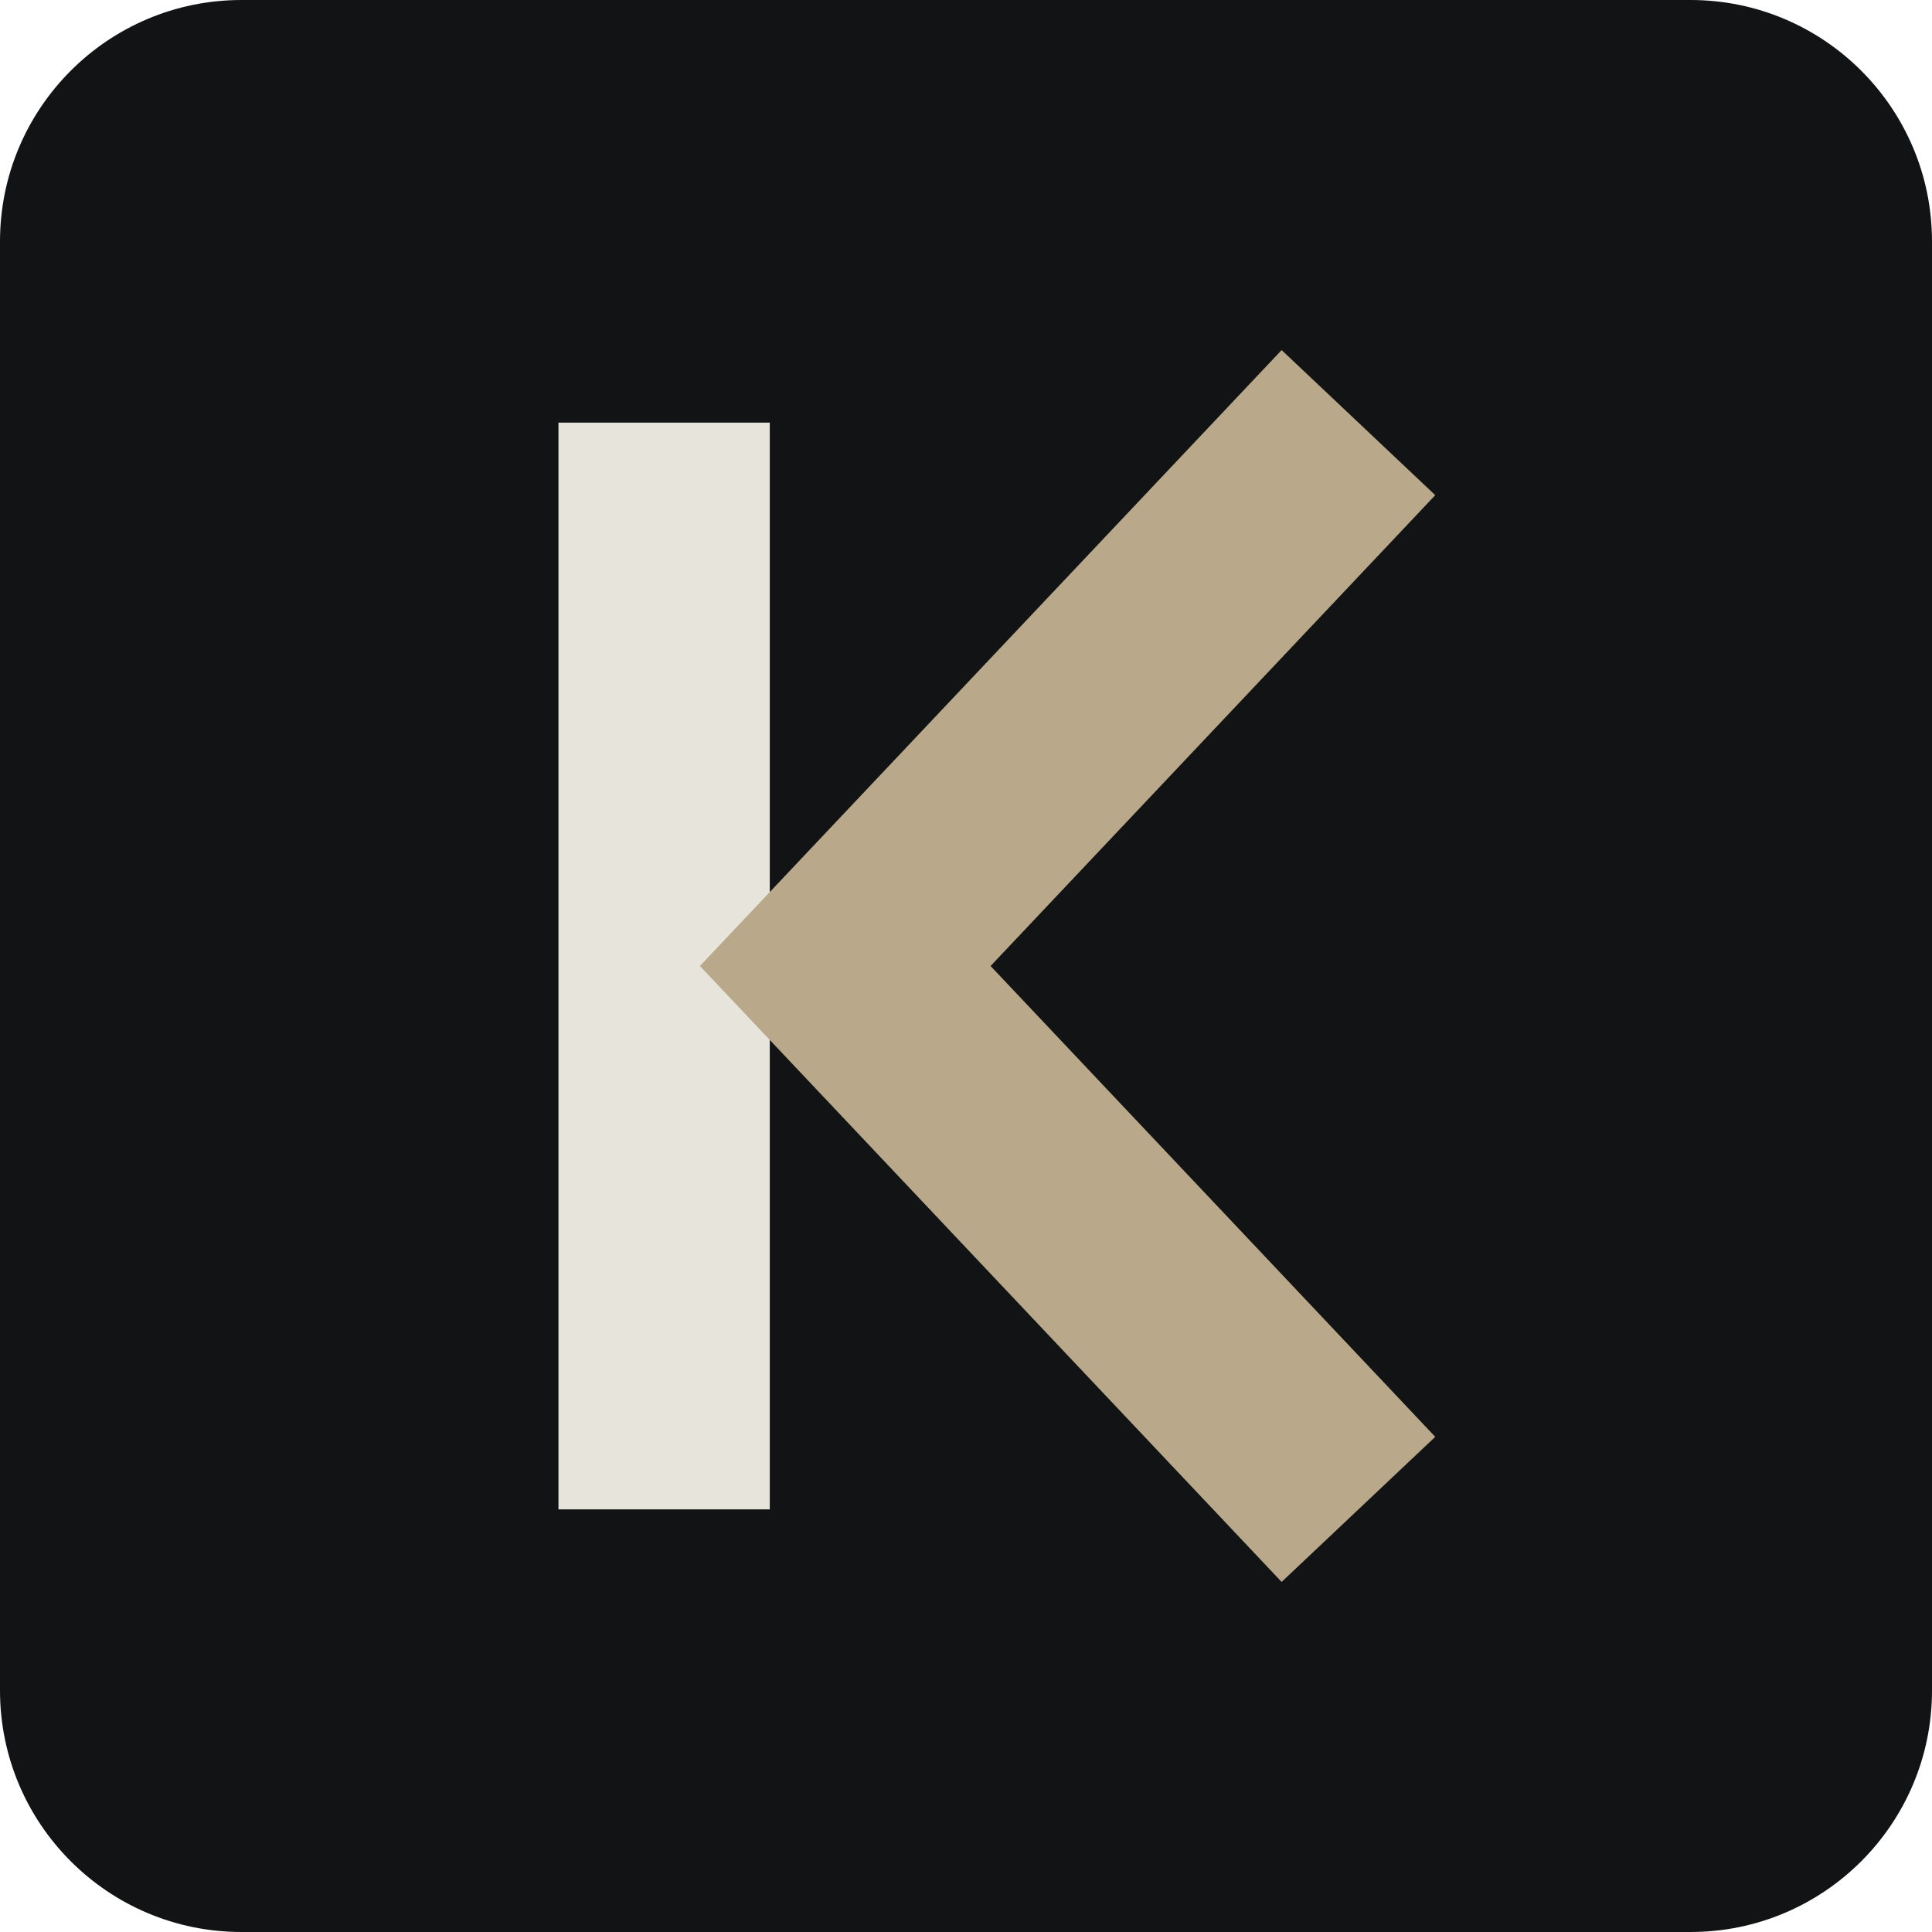
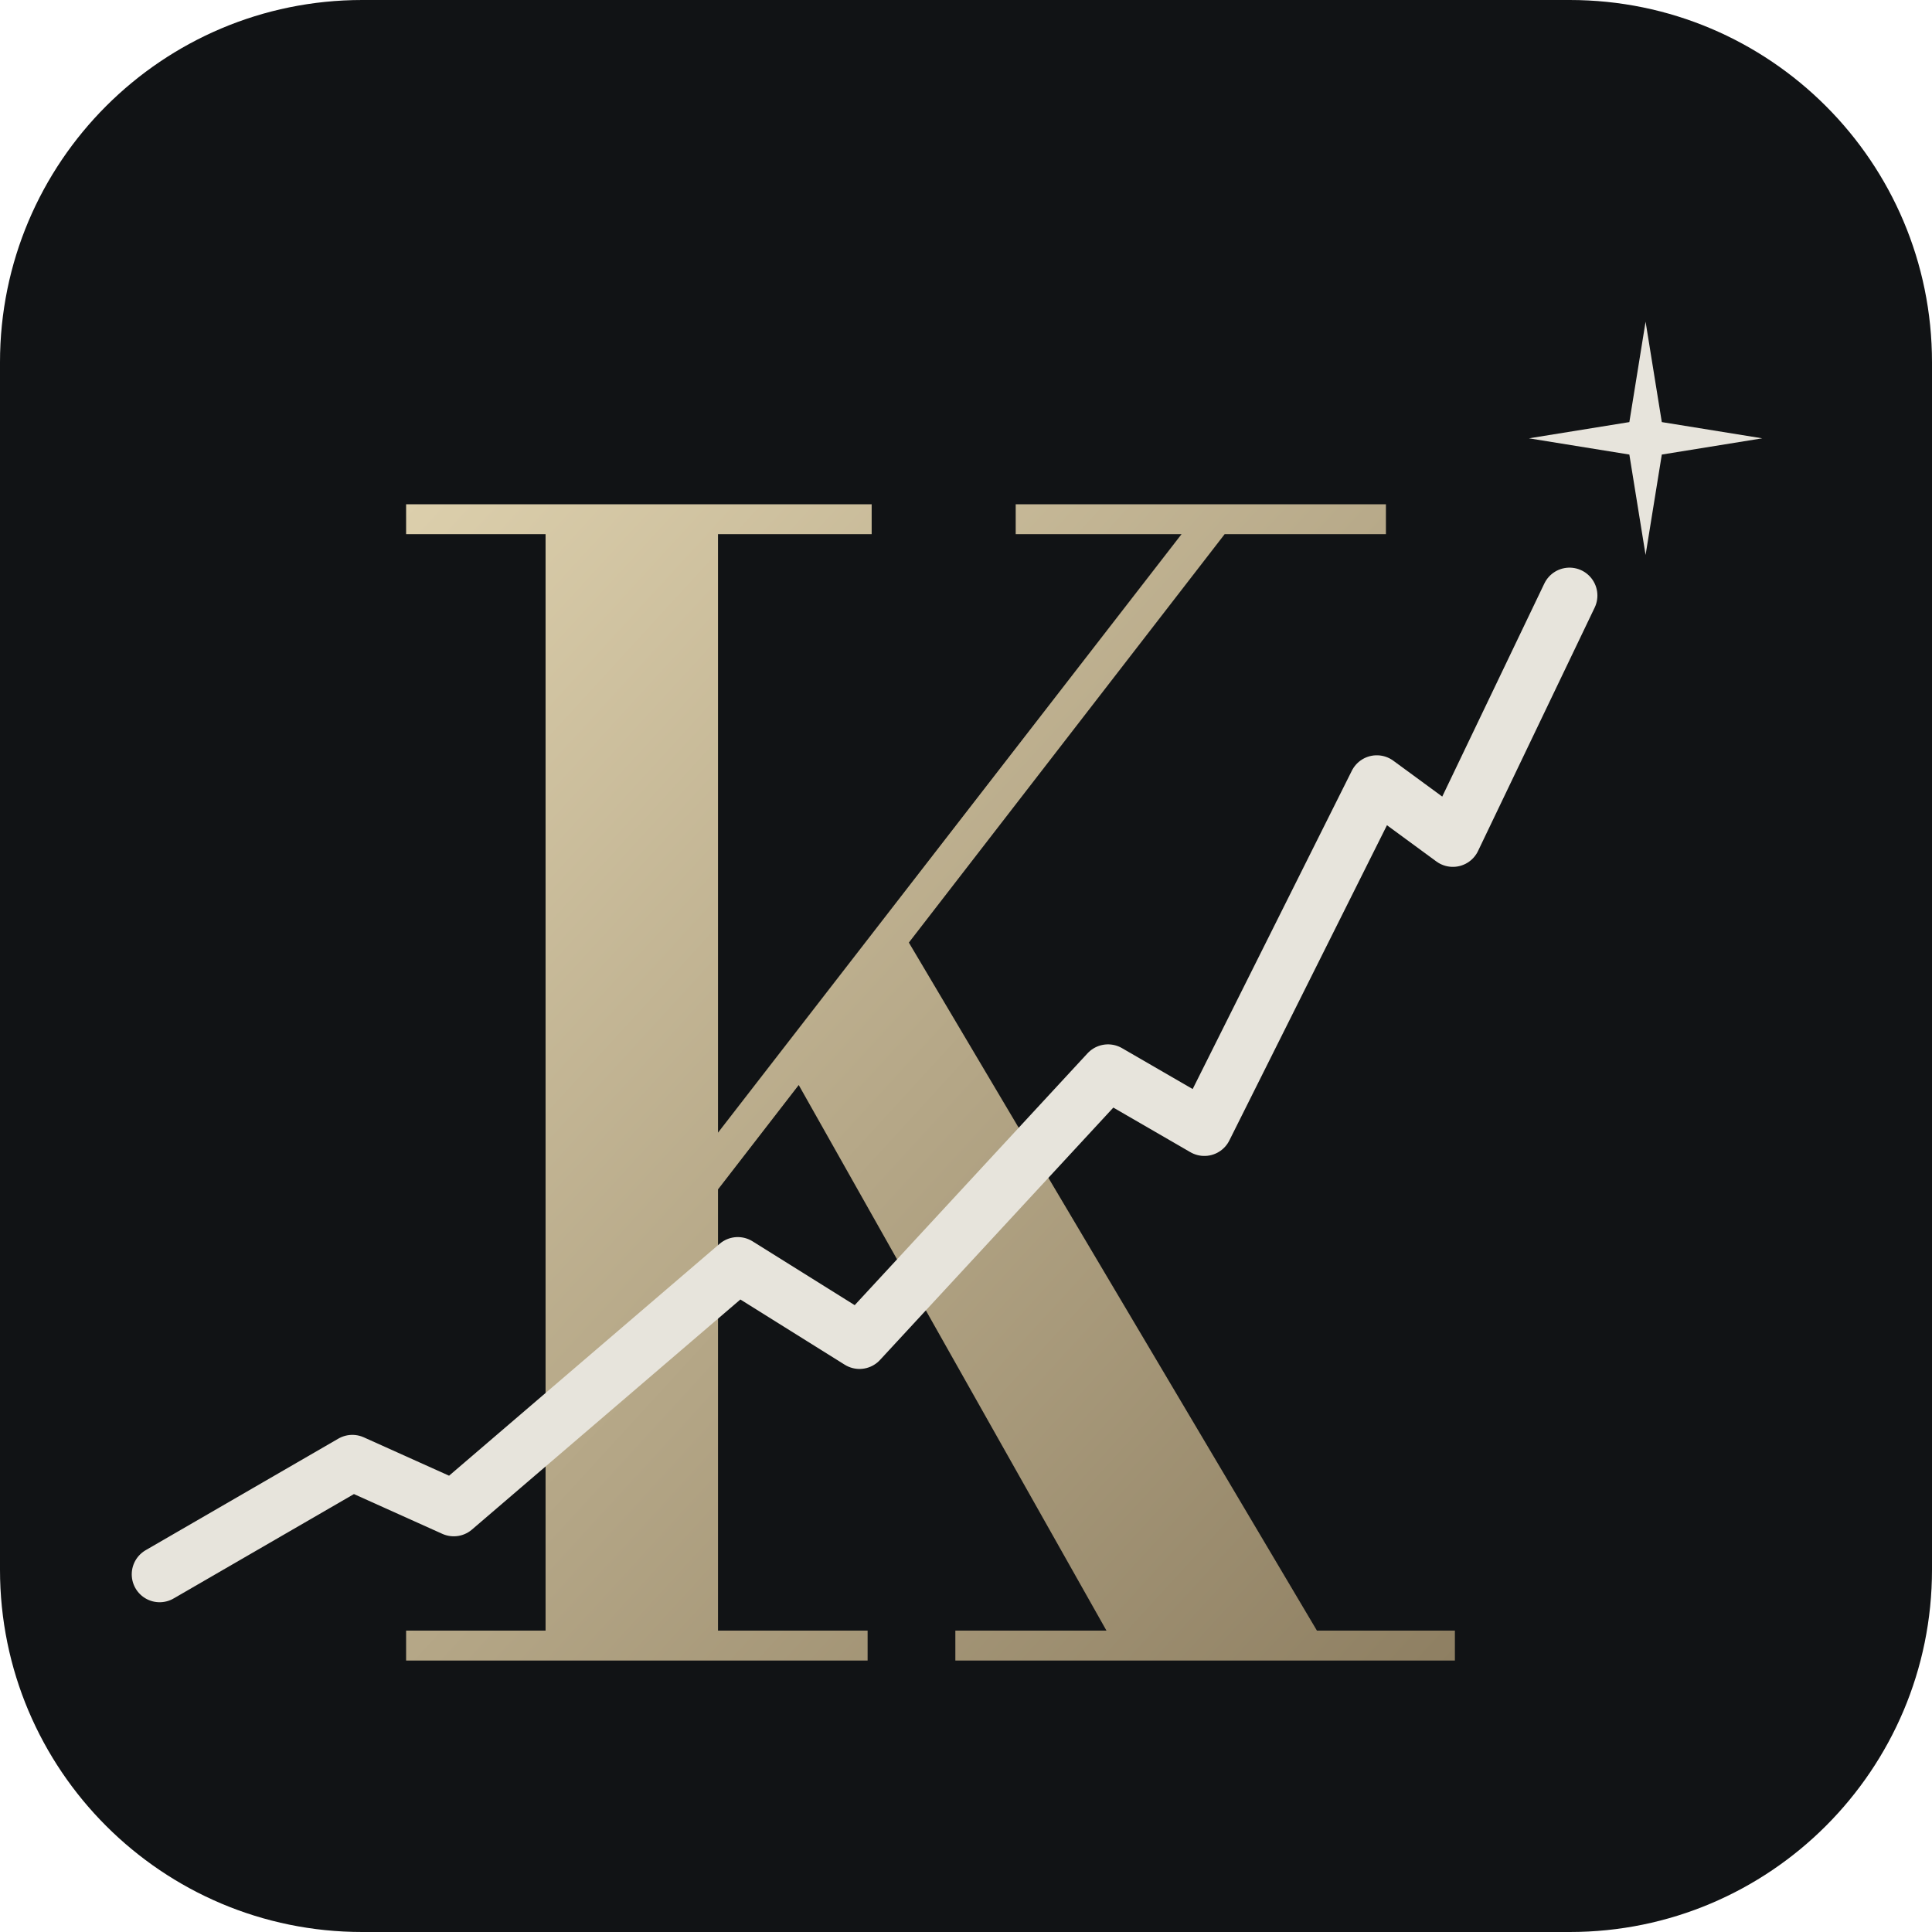
<svg xmlns="http://www.w3.org/2000/svg" viewBox="0 0 64 64">
-   <rect width="64" height="64" rx="8" fill="#111315" />
-   <path d="M22 14V50" fill="none" stroke="#E7E4DC" stroke-width="7" />
-   <path d="M45 14L28 32L45 50" fill="none" stroke="#B9A98A" stroke-width="7" stroke-linejoin="miter" stroke-miterlimit="10" />
+   <rect width="64" height="64" rx="12" fill="#111315" />
+   <g transform="translate(32 33) scale(.168) translate(-397 -257)">
+     <defs>
+       <linearGradient id="kf" x1="0" y1="0" x2="1" y2="1">
+         <stop offset="0" stop-color="#DCCFAC" />
+         <stop offset="1" stop-color="#8E7F62" />
+       </linearGradient>
+     </defs>
+     <path d="M318.6 322.0 439.5 165.9H406.8V160.0H479.8V165.9H448.0L327.3 322.0ZM286.6 388.0V382.1H314.1V165.9H286.6V160.0H378.4V165.9H348.1V382.1H377.6V388.0ZM394.9 388.0V382.1H424.7L361.3 269.7L383.7 243.0L466.2 382.1H493.4V388.0Z" fill="url(#kf)" />
+     <polyline points="238,371 276,349 296,358 352,310 376,325 425,272 444,283 478,215 493,226 516,178" fill="none" stroke="#E7E4DC" stroke-width="11" stroke-linejoin="round" stroke-linecap="round" />
+     <circle cx="352" cy="310" r="0.01" fill="#E7E4DC" />
+     <circle cx="425" cy="272" r="0.01" fill="#E7E4DC" />
+     <circle cx="478" cy="215" r="0.01" fill="#E7E4DC" />
+     <path d="M531.0 124.0L534.2 143.8L554.0 147.0L534.2 150.2L531.0 170.0L527.8 150.2L508.0 147.0L527.8 143.8Z" fill="#E7E4DC" />
+   </g>
</svg>
